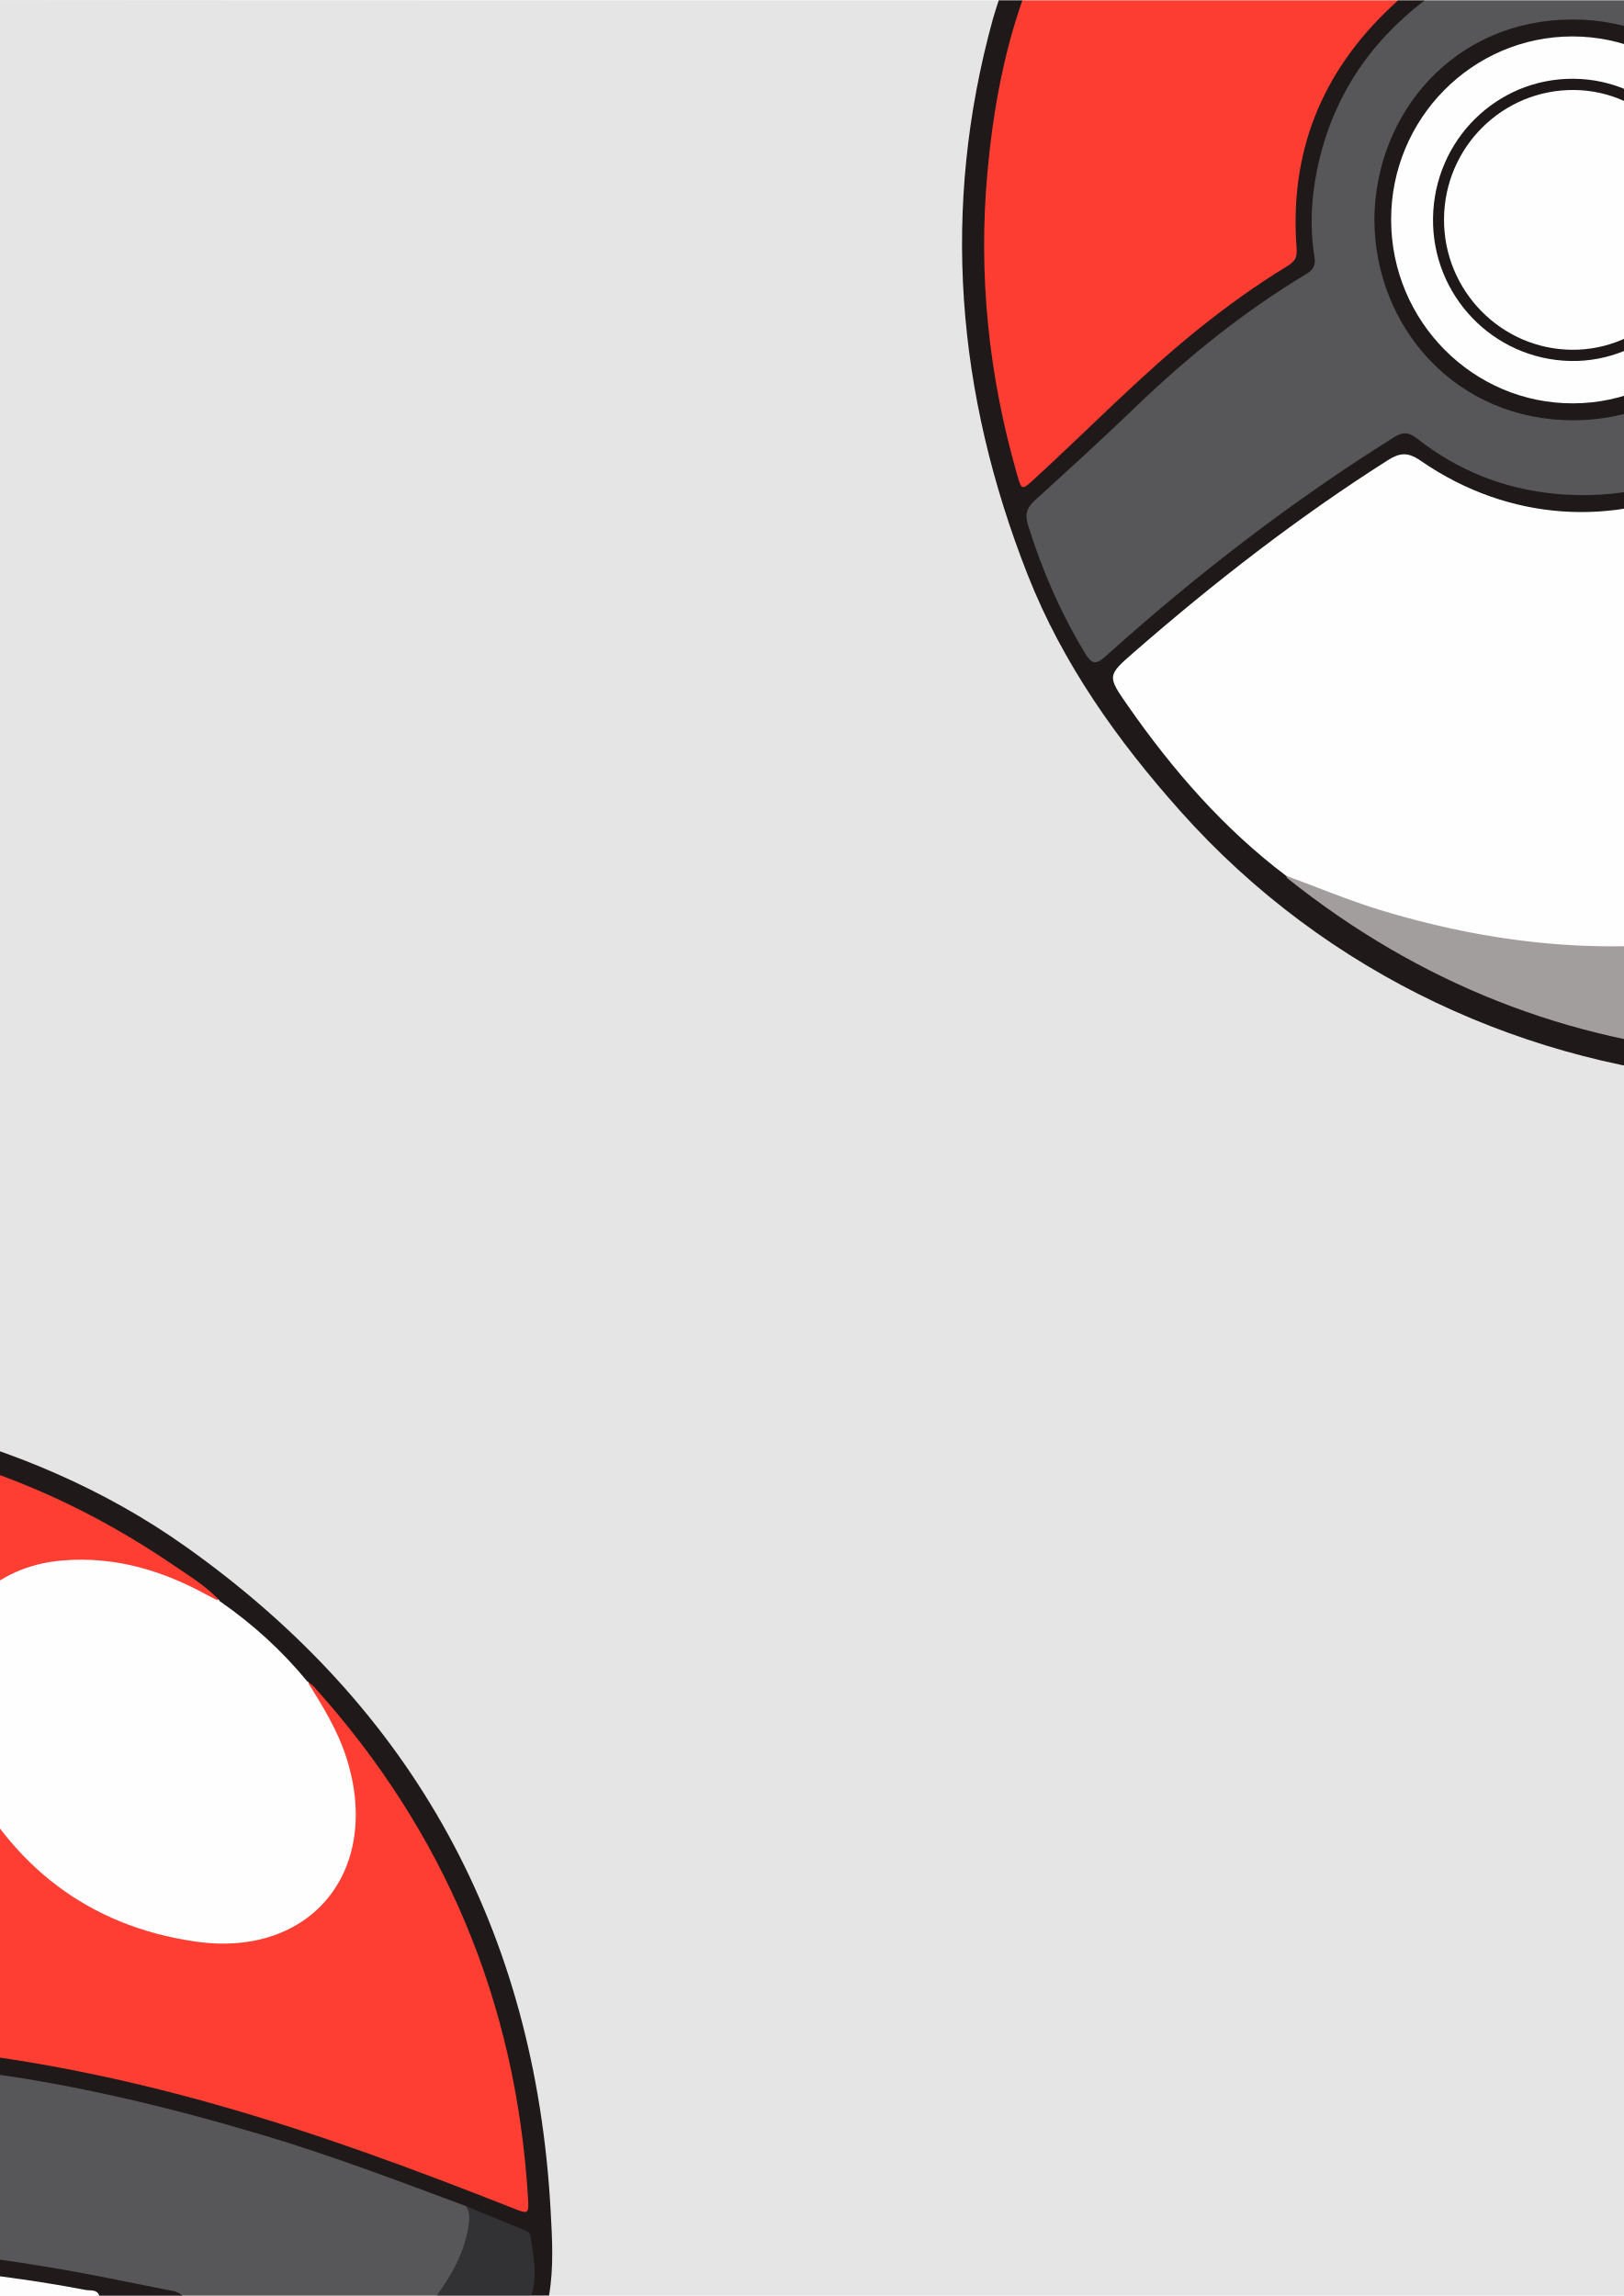
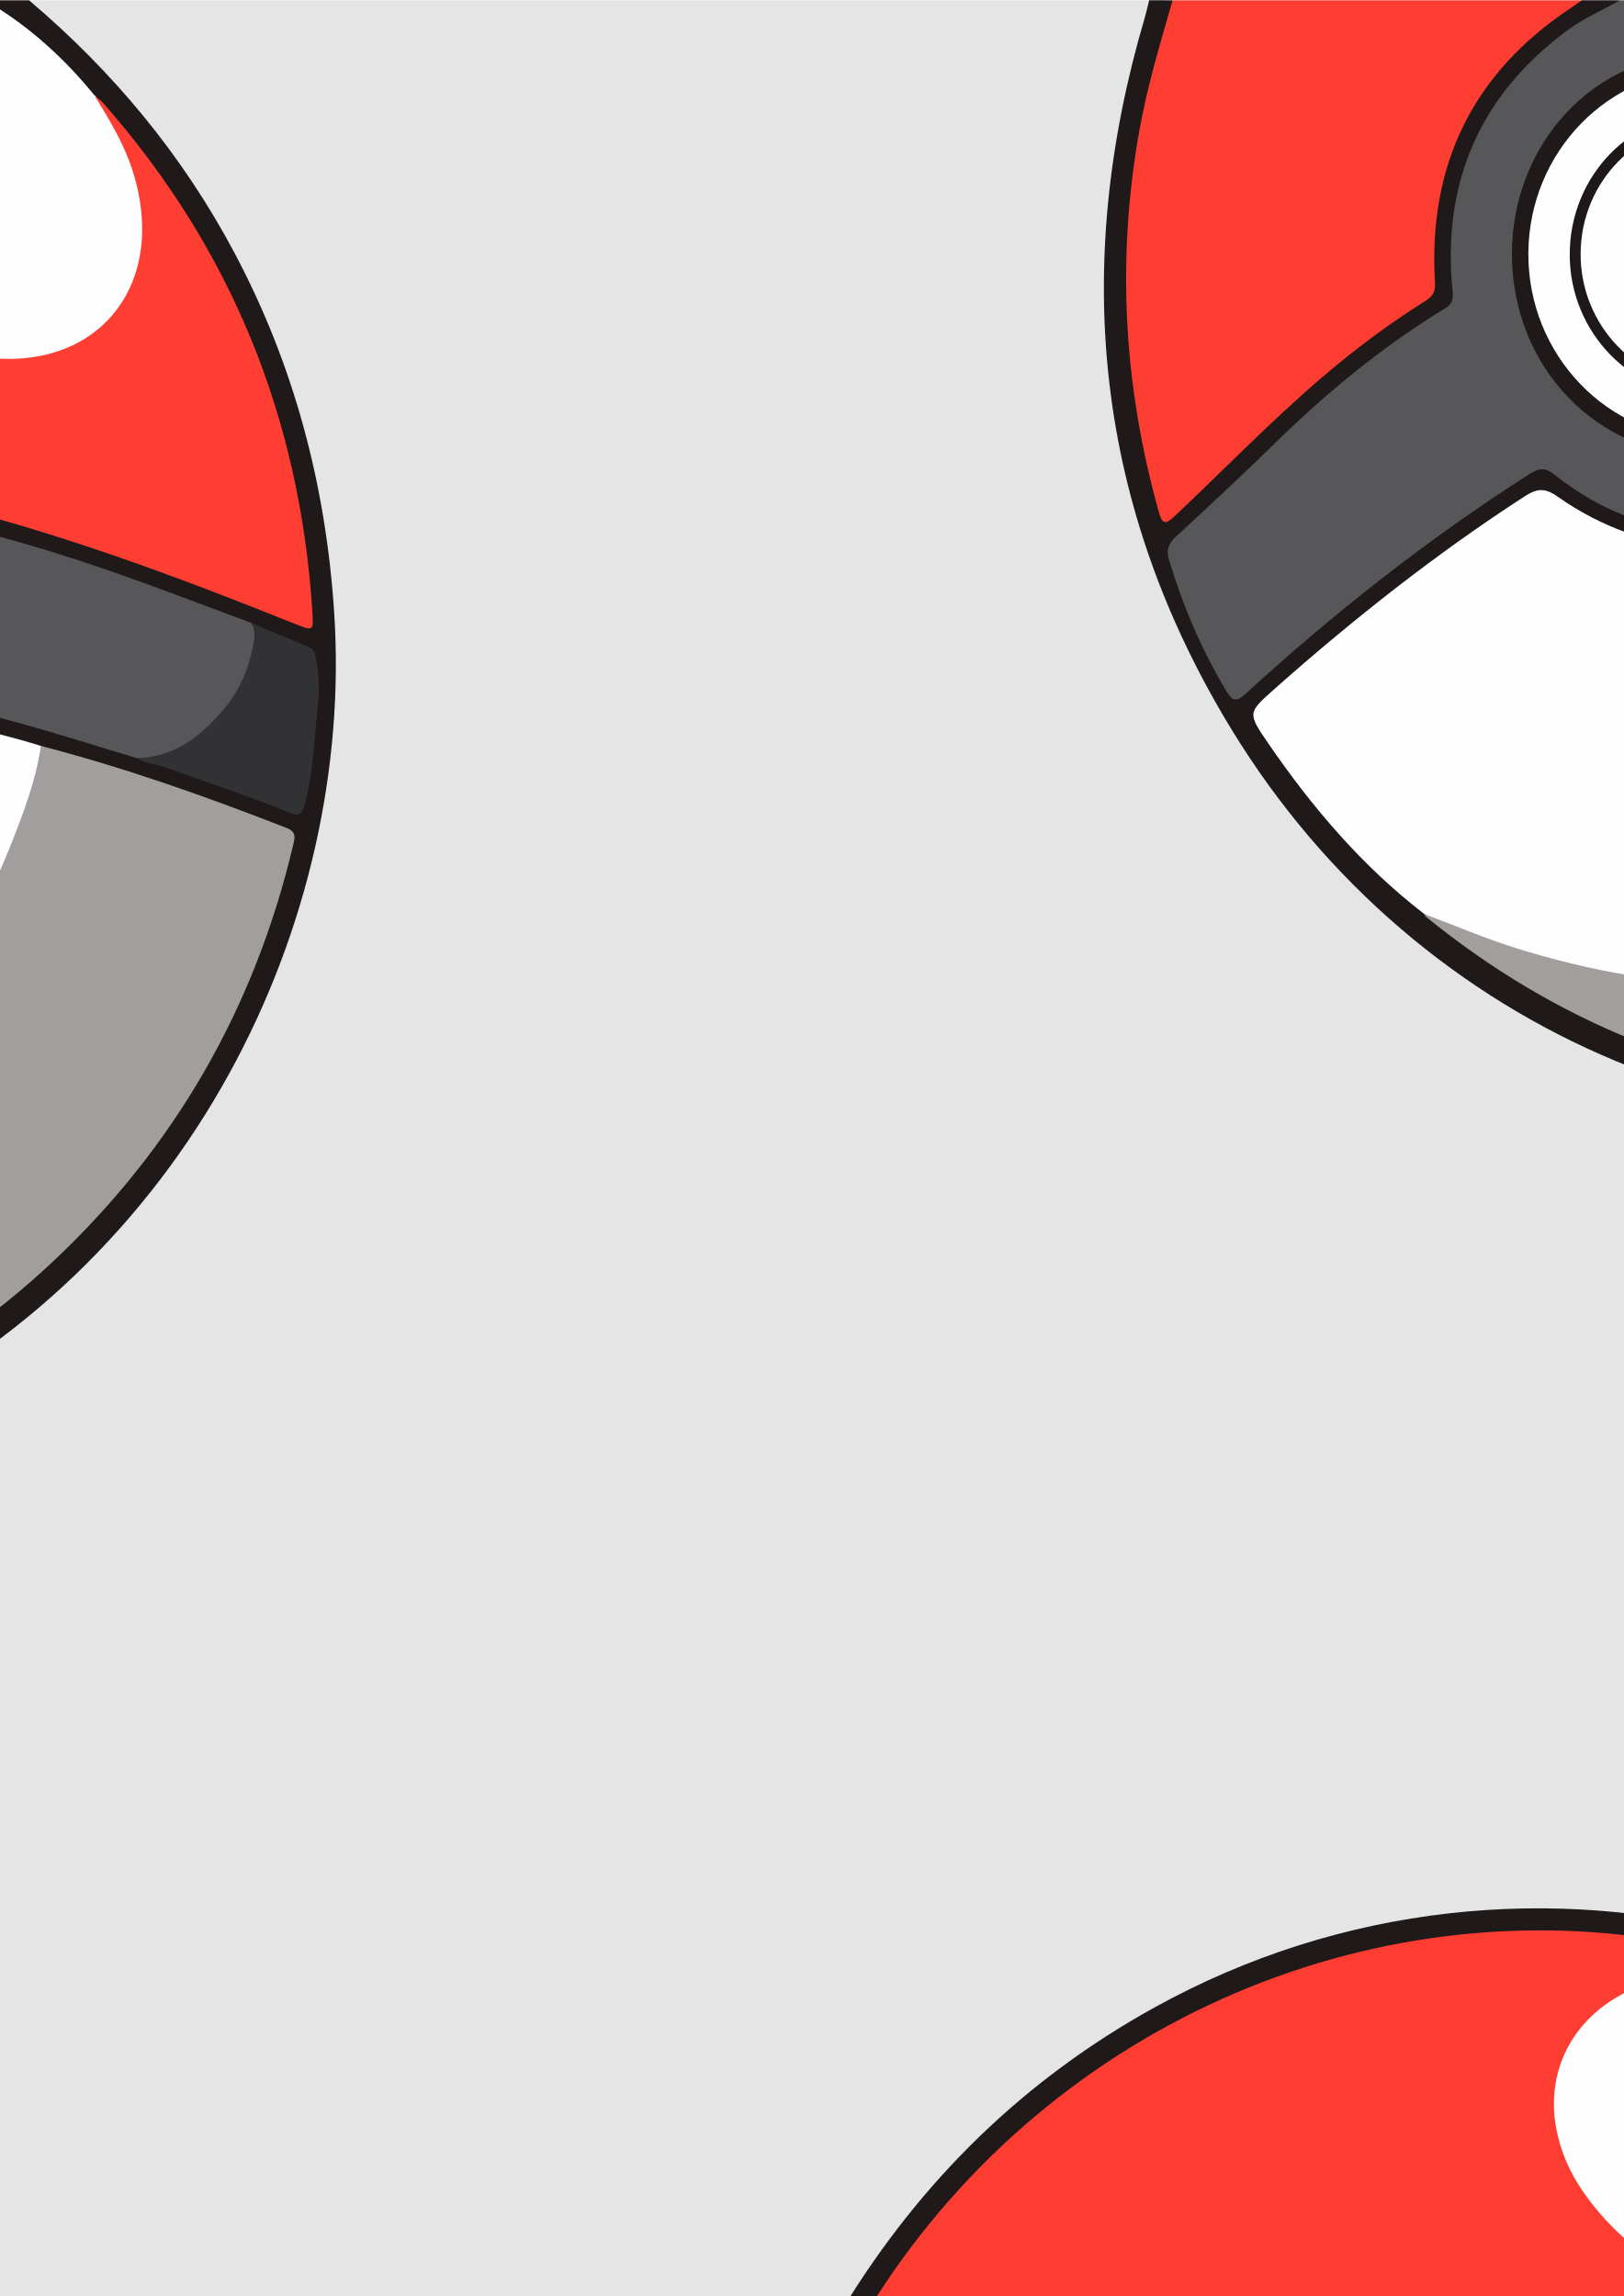
<svg xmlns="http://www.w3.org/2000/svg" version="1.1" id="Layer_1" x="0px" y="0px" viewBox="0 0 595.28 841.89" style="enable-background:new 0 0 595.28 841.89;" xml:space="preserve">
  <style type="text/css">
	.st0{fill:#E5E5E5;}
	.st1{fill:#575759;}
- 	.st2{fill:#FE3E32;}
- 	.st3{fill:#FE3D32;}
- 	.st4{fill:#1F191A;}
- 	.st5{fill:#323235;}
- 	.st6{fill:#5F5F5F;}
- 	.st7{fill:#201A1B;}
- 	.st8{fill:#FDFDFD;}
- 	.st9{fill:#FB3D31;}
- 	.st10{fill:#FEFEFE;}
- 	.st11{fill:#A39E9E;}
- 	.st12{fill:#1E1819;}
+ 	.st2{fill:#FE3D32;}
+ 	.st3{fill:#A39E9E;}
+ 	.st4{fill:#FEFEFE;}
+ 	.st5{fill:#1F191A;}
+ 	.st6{fill:#FE3E32;}
+ 	.st7{fill:#323235;}
+ 	.st8{fill:#FE3E31;}
+ 	.st9{fill:#5F5F5F;}
+ 	.st10{fill:#332E30;}
+ 	.st11{fill:#1E1819;}
</style>
  <g>
    <g>
-       <path class="st0" d="M1449.64,841.77c-416.12,0-832.23,0-1248.35,0c-1.2-2.04-0.69-4.27-0.66-6.43    c0.78-48.45-7.15-95.19-27.09-139.51c-13.41-29.79-31.17-56.64-53.1-80.81c-19.94-21.97-42.58-40.43-67.76-55.81    c-23.96-14.64-49.6-25.29-76.64-32.55c-2.58-0.69-5.43-0.95-6.85-3.8c0-172.68,0.02-345.37-0.1-518.05c0-3.85,0.66-4.81,4.67-4.81    c130.79,0.14,261.59,0.11,392.39,0.11c1.35,2.56,0.3,5.01-0.41,7.43c-9.55,32.97-12.35,66.73-10.62,100.83    c1.28,25.24,6.15,49.95,13.9,74.05c6.43,20,13.07,39.9,24.19,57.88c14.97,24.21,31.16,47.51,51.63,67.4    c47.84,46.48,104.51,75.25,170.27,84.68c55.67,7.98,109.6,0.29,161.26-22.07c30.78-13.32,58.68-31.4,83.41-54.41    c55.62-51.74,87.59-115.63,96.86-191.27c4.84-39.47,1.1-78.3-8.77-116.66c-0.65-2.54-2.28-5.14-0.39-7.85    c167.39,0,334.77,0,502.16,0c1.01,1.89,0.51,3.94,0.51,5.91c0.03,276.61,0.03,553.22,0,829.82    C1450.15,837.82,1450.65,839.87,1449.64,841.77z" />
-       <path class="st1" d="M715.38,0.11c65.8,0,131.6,0,197.39,0c1.07,1.1,1.45,2.45,1.5,3.97c0.49,15.34-13.2,36.37-27.45,42.15    c-10.94,1.19-21.93,1.89-32.91,2.57c-22.57,1.39-44.98,4.11-67.22,8.01c-32.79,5.75-65.07,13.68-96.94,23.47    c-7.4,2.27-9.91,5.96-10.6,13.18c-1.75,18.4-8.34,35.07-19.56,49.74c-17.97,23.48-41.57,36.73-70.87,39.64    c-25.05,2.49-47.59-4.34-67.89-18.9c-4.27-3.06-7.41-3.07-11.65-0.35c-30.73,19.69-60.03,41.31-87.66,65.24    c-4.94,4.28-9.86,8.58-14.85,12.79c-4.62,3.9-6.96,3.81-10.14-1.21c-9.59-15.18-16.66-31.53-21.55-48.85    c-1.01-3.57,0.22-6.47,2.86-8.83c21.66-19.32,41.7-40.46,64.33-58.7c10.61-8.55,21.63-16.52,33.31-23.5    c3.59-2.15,4.59-4.69,4.25-8.96c-2.6-32.74,7.9-60.67,30.95-83.8c3.34-3.35,6.95-6.36,11.63-7.66c38.32,0,76.64,0,114.97,0    c5.86,2.11,9.86,6.67,13.85,11.09c3.33,3.69,6.67,4.58,11.51,2.94C679.91,8.31,697.3,2.88,715.38,0.11z" />
-       <path class="st2" d="M-30.81,750.81c0-73.06,0-146.12,0-219.18c2.13-1.89,4.47-0.93,6.67-0.33c35.82,9.9,68.65,26.08,98.58,48.25    c2.36,1.74,6.08,2.96,5.45,7.23c-3.61,1.46-6.3-0.96-9.04-2.44c-14.39-7.76-29.67-11.05-45.96-10.42    c-20.86,0.8-37.98,13.9-42.33,33.56c-2.84,12.85-1.25,25.66,4.22,37.49c17.07,36.94,45.53,59.21,85.61,65.34    c11.58,1.77,23.08,0.02,33.76-5.47c16.54-8.49,23.91-25.38,22.45-43.35c-1.1-13.5-5.72-25.94-13.23-37.25    c-1.43-2.15-3.72-4.27-2.05-7.39c2.59-0.47,3.97,1.36,5.4,2.98c41.76,47.29,66.96,102.23,74.8,165.22    c0.77,6.16,1.21,12.35,1.79,18.52c0.78,8.2-1.83,10.07-9.42,7.14c-23.64-9.11-47.29-18.17-71.32-26.21    c-42.66-14.29-86.16-24.84-130.8-30.46C-21.17,753.41-26.43,754.07-30.81,750.81z" />
-       <path class="st3" d="M374.82,0.11c45.91,0,91.83,0,137.74,0c0.13,3.51-2.88,4.84-4.8,6.81c-20.57,21.03-31.66,46.37-30.95,75.84    c0.25,10.53-2.65,16.01-11.27,21.29c-18.73,11.49-35.34,25.91-51.29,41.12c-10.9,10.39-21.86,20.74-32.87,31.02    c-5.62,5.25-8.51,4.36-10.57-2.93c-8.47-30.06-12.72-60.73-11.79-91.97c0.75-25.27,4.59-50.15,11.58-74.47    C371.35,4.18,372.07,1.49,374.82,0.11z" />
-       <path class="st4" d="M374.82,0.11c-7.14,20.43-10.85,41.59-12.81,63.07c-3.42,37.5,0.42,74.32,10.77,110.48    c1.78,6.23,1.76,6.25,6.48,1.92c19.94-18.25,38.76-37.76,59.85-54.73c10.47-8.42,21.33-16.28,32.8-23.24    c2.58-1.57,3.71-3.22,3.45-6.54c-2.72-35.27,9.23-64.75,34.81-88.72c0.79-0.74,1.59-1.49,2.38-2.23c3.25,0,6.51,0,9.76,0    c-20.66,15.82-34.16,36.32-39.43,62.09c-2.17,10.6-2.72,21.31-0.96,32.05c0.48,2.95-0.39,4.64-2.99,6.2    c-22.9,13.76-43.57,30.44-62.84,48.99c-12.01,11.57-24.35,22.8-36.68,34.02c-2.91,2.65-3.78,5.03-2.54,9.01    c5.17,16.62,12.04,32.4,21.06,47.26c2.28,3.76,3.89,4.05,7.31,0.98c33.08-29.74,68.15-56.84,105.84-80.39    c3.09-1.93,5.19-2.07,8.48,0.5c14.86,11.65,31.74,18.45,50.61,20.23c30.02,2.83,56.05-6.48,77.72-27.13    c17.08-16.27,27.02-36.7,29.57-60.52c0.31-2.89,0.78-5.78,0.94-8.68c0.18-3.29,2.78-3.5,4.92-4.17    c37.05-11.7,74.64-21.01,113.03-27.07c29.96-4.73,60.09-7.06,90.33-8.48c10.69-2.83,21.64-2.9,32.57-3.05    c7.19-0.1,14.39,0.05,21.59-0.04c6.52-0.08,6.83-0.55,5.99-6.89c-1.24-9.4-3.52-18.55-6.14-27.63c-0.69-2.41-1.64-4.92,0.25-7.28    c2.17,0,4.34,0,6.51,0c34.81,119.96-1.83,244.75-95.49,325.24c-122.72,105.46-311.44,92.98-419.19-27.89    c-23.09-25.9-43.15-54.05-56-86.68C350.6,144.28,344.87,76.35,364.03,6.9c0.63-2.28,1.41-4.52,2.12-6.78    C369.04,0.11,371.93,0.11,374.82,0.11z" />
-       <path class="st1" d="M-30.81,825.33c0-22.65,0-45.3,0-67.95c2.4-2.29,5.34-1.9,8.2-1.57c31.41,3.63,62.33,9.8,92.95,17.77    c32.19,8.38,63.49,19.45,94.58,31.17c2.2,0.83,4.41,1.63,6.28,3.12c1.46,1.25,2.42,2.93,2.27,4.78    c-0.89,11.36-3.69,21.87-13.41,29.1c-31.09,0-62.18,0-93.27,0c-28.58-4.52-56.91-10.68-85.77-13.47    C-23.02,827.91-27.32,828.17-30.81,825.33z" />
-       <path class="st4" d="M170.88,808.94c-24.57-9.11-49.05-18.48-74.17-25.96c-34.96-10.42-70.33-19-106.57-23.51    c-6.97-0.87-13.86-2.45-20.95-2.08c0-2.19,0-4.38,0-6.58c37.17,3.34,73.61,10.61,109.52,20.75c37.1,10.47,73.2,23.84,109.03,38.01    c6.08,2.41,6.21,2.39,5.83-3.79c-4.37-71.73-30.57-134.15-78.45-187.27c-0.71-0.79-1.67-1.34-2.51-2.01    c-1.74,0.36-2.6-0.95-3.55-1.98c-8.1-8.76-16.61-17.04-26.36-23.94c-1.03-0.73-2.01-1.55-2.49-2.79    c-0.06-0.15-0.02-0.35,0.01-0.53c0.06-0.31,0.3-0.28,0.68,0.08c-4.87-5.46-11.09-9.19-17.02-13.24    c-29.05-19.85-60.48-34.37-94.7-42.49c0-2.92,0-5.84,0-8.77c35.54,8.99,68.99,23.02,99.01,44.34    c83.44,59.27,128.05,140.52,133.69,243.52c0.57,10.38,1.17,20.73-0.6,31.04c-2.17,0-4.34,0-6.51,0    c-1.64-3.86-0.61-7.91-0.67-11.85c-0.11-6.96-2.63-11.61-9.62-13.75C179.58,814.66,174.48,813.12,170.88,808.94z" />
-       <path class="st5" d="M940.97,0.11c2.87,12.15,6.67,24.08,8.33,36.54c0.87,6.52,0.54,7.48-5.93,7.28    c-18.91-0.57-37.77,0.89-56.66,1.08c17.14-9.96,25.21-25.29,26.06-44.9C922.17,0.11,931.57,0.11,940.97,0.11z" />
-       <path class="st6" d="M1449.64,841.77c0-280.55,0-561.1,0-841.65c0.33,0.24,1.13-0.55,1.1,0.55c-0.05,1.46-0.01,2.92-0.01,4.38    c0,277.26,0,554.53-0.07,831.79C1450.66,838.44,1451.91,840.55,1449.64,841.77z" />
-       <path class="st5" d="M170.88,808.94c6.94,2.87,13.87,5.77,20.82,8.59c1.2,0.49,2.59,0.85,2.78,2.26    c0.99,7.31,2.72,14.62,0.3,21.98c-11.57,0-23.14,0-34.71,0c5.39-7.37,9.83-15.2,11.49-24.38    C172.09,814.48,172.52,811.64,170.88,808.94z" />
-       <path class="st7" d="M-30.81,825.33c18.5,1.28,36.85,3.88,55.1,7.09c12.23,2.15,24.38,4.74,36.57,7.14    c2.1,0.41,4.31,0.52,5.94,2.21c-10.12,0-20.25,0-30.37,0c-10.25-2.03-20.69-2.63-31-4.31c-9.97-1.62-20.02-2.93-30.11-3.69    c-2.45-0.19-4.61-0.87-6.13-2.96C-30.81,828.98-30.81,827.16-30.81,825.33z" />
-       <path class="st4" d="M715.38,0.11c-7.48,3.82-15.89,4.41-23.75,6.97c-10.47,3.42-21.12,6.27-31.58,9.69    c-3.24,1.06-5.31,0.52-7.64-1.9c-4.88-5.08-10.06-9.85-15.12-14.75c3.25,0,6.51,0,9.76,0c2.38,1.27,4.73,2.57,6.48,4.72    c2.74,3.37,5.92,4.01,10.04,2.48c8.38-3.11,17.07-5.22,25.78-7.2C698.02,0.11,706.7,0.11,715.38,0.11z" />
-       <path class="st8" d="M-30.81,830.81c20.77,2.59,41.59,4.85,62.16,8.86c1.77,0.34,4.12-0.36,5.09,2.1c-21,0-42.01-0.13-63.01,0.12    c-3.85,0.05-4.81-0.97-4.29-4.56C-30.56,835.2-30.81,832.99-30.81,830.81z" />
-       <path class="st9" d="M689.35,0.11c-2.17,2.97-5.72,2.59-8.68,3.56c-6.16,2.03-12.46,3.65-18.54,5.87    c-3.4,1.24-5.73,0.77-8.02-2.03c-2.16-2.63-4.69-4.95-7.06-7.41C661.15,0.11,675.25,0.11,689.35,0.11z" />
-       <path class="st4" d="M503.86,80.51c0.26-38.85,29.18-73.36,72.7-73.37c41.2,0,72.84,32.46,72.47,74.14    c-0.36,40.68-31.14,72.75-72.09,72.84C533.88,154.22,504.04,120.12,503.86,80.51z" />
-       <path class="st10" d="M80.91,587.35c11.87,8.28,22.5,17.94,31.72,29.16c5.57,8.94,11.14,17.85,14.39,28.06    c13.12,41.19-12.87,73.46-55.3,67.36c-39.56-5.68-67.84-28-85.57-63.97c-4.72-9.59-7.08-19.98-6.6-30.74    c1.14-25.64,18.09-43.01,43.56-45.05c18.83-1.51,36.11,3.54,52.49,12.51C77.33,585.63,79.13,586.46,80.91,587.35z" />
-       <path class="st10" d="M471.48,321.11c-22.96-17.34-41.59-38.81-58-62.35c-7.67-10.99-7.55-11.05,2.39-19.72    c29.31-25.54,59.93-49.3,92.72-70.16c4.52-2.88,7.44-3.27,12.25,0.06c65.99,45.63,153.67,3.84,162.78-77.44    c0.36-3.19,0.89-5.1,4.44-6.23c49.42-15.72,99.87-26.27,151.42-31.39c0.9-0.09,1.8-0.1,2.71-0.15c9.64-1.3,10.91-0.65,11.38,8.97    c1.71,34.94-2.1,69.16-13.23,102.49c-11,32.94-27.4,62.77-49.78,89.06c-27.02,31.74-59.47,56.22-97.77,72.64    c-26.85,11.51-54.73,19.05-83.76,21.01c-37.65,2.54-74.69-1.26-110.35-14.77C489.4,329.61,479.88,326.66,471.48,321.11z" />
-       <path class="st11" d="M471.48,321.11c11.51,4.22,22.85,9.01,34.56,12.58c89.66,27.3,172.24,12.75,246.37-45.09    c47.64-37.17,77.84-86.52,92.34-145.54c6.7-27.28,8.7-55.01,6.77-83.07c-0.36-5.19-2.07-7.27-7.19-5.99    c-0.65,0.16-1.41-0.17-2.12-0.27c6.27-2.3,12.87-1.17,19.29-1.67c27.21-2.11,54.49-2.68,81.79-2.34c5.17,0.06,7.13,1.73,7.55,7.11    c8.41,107.61-28.17,196.2-110.2,265.3c-22.89,19.28-48.83,33.64-76.68,44.63c-41.23,16.27-83.87,23.13-127.92,19.93    c-61.19-4.44-115.88-26.21-164.04-64.64C471.74,321.84,471.65,321.42,471.48,321.11z" />
-       <path class="st10" d="M510.01,80.74c-0.13-37.12,29.69-67.36,66.44-67.38c36.43-0.02,66.31,30.03,66.44,66.83    c0.14,37.3-29.45,67.59-66.13,67.71C540.08,148.02,510.13,117.9,510.01,80.74z" />
-       <path class="st12" d="M525.37,79.96c0.4-28.57,23.39-51.33,51.6-51.08c28.27,0.25,51.03,23.95,50.61,52.69    c-0.42,28.35-23.95,51.38-51.89,50.79C547.42,131.75,524.97,108.37,525.37,79.96z" />
-       <path class="st10" d="M529.4,80.26c0.19-26.34,21.53-47.48,47.68-47.26c25.7,0.22,46.64,21.88,46.39,47.99    c-0.25,26.24-21.33,47.4-47.08,47.26C550.34,128.1,529.2,106.51,529.4,80.26z" />
+       <path class="st0" d="M308.73,846.9c-120.35,0-240.7-0.02-361.04,0.1c-3.81,0-4.69-0.73-4.68-4.76    c0.14-106.13,0.11-212.26,0.11-318.4c1.48-1.67,3.4-2.64,5.35-3.57c36.27-17.37,67.83-41.42,94.79-71.71    c27.11-30.45,47.51-65.18,60.75-104.23c11.68-34.45,18.38-69.88,17.45-106.46c-1.49-58.34-16.36-112.67-47.26-162.04    C57.73,49.53,37.97,26.27,14.76,6.06c-1.78-1.55-4.37-2.78-4.1-5.94c136.88,0,273.77,0,410.65,0c1.83,2.21,0.88,4.55,0.16,6.78    c-7.85,24.19-12.7,49.06-14.15,74.45c-2.12,37.13,1.15,73.8,12.13,109.46c6.58,21.38,13.17,42.79,24.78,62.04    c14.82,24.57,30.89,48.2,51.21,68.39c47.34,47.02,103.49,76.12,168.7,85.65c55.04,8.05,108.37,0.34,159.44-22.16    c30.26-13.33,57.71-31.41,82.08-54.36c56.78-53.49,88.62-119.9,96.82-198.3c4.39-42-0.71-83.21-12.58-123.58    c-0.8-2.71-2.52-5.48-0.33-8.36c139.03,0,278.06,0,417.08,0c1,1.91,0.51,3.97,0.51,5.95c0.03,278.29,0.03,556.59,0,834.88    c0,1.98,0.49,4.04-0.51,5.95c-195.5,0-390.99,0-586.49,0c-2.39-1.18-3.6-3.45-4.99-5.59c-11.91-18.39-25.03-35.87-40.48-51.2    c-44.75-44.42-97.52-73.25-159.1-83.91c-77.78-13.47-149.89,2.39-215.91,46.44c-33.96,22.65-61.88,51.91-84.12,86.79    C313.73,842.31,312.14,845.5,308.73,846.9z" />
+       <path class="st1" d="M838.39,0.11c39.67,0,79.34,0,119.01,0c1.19,1.21,1.7,2.74,2.1,4.38c4.71,19.34-8.58,46.53-26.48,54.12    c-11.17,1.2-22.39,1.94-33.59,2.67c-23.56,1.53-46.91,4.58-70.12,8.83c-31.86,5.84-63.23,13.78-94.11,23.8    c-4.67,1.51-6.73,3.8-7.14,8.7c-1.39,16.55-6.02,32.1-14.83,46.1c-17.47,27.77-42.2,43.68-74.27,47.27    c-25.12,2.82-47.75-4.12-68.14-19.02c-4-2.92-7.01-3.04-11.06-0.4c-30.4,19.76-59.36,41.51-86.67,65.58    c-4.88,4.3-9.77,8.6-14.68,12.86c-4.94,4.28-7.18,4.1-10.69-1.63c-9.2-15.01-16.01-31.14-20.79-48.18c-1-3.55-0.13-6.57,2.51-8.98    c24.2-21.99,46.4-46.3,72.46-66.14c8.05-6.13,16.32-11.89,24.88-17.22c2.93-1.82,3.93-4.01,3.7-7.68    c-2.77-44.78,14.44-78.7,52.38-101.32c3.52-2.1,7.49-2.19,11.08-3.73c23.23,0,46.46,0,69.69,0c12.2,2.37,21.8,9.54,30.89,17.66    c1.62,1.44,3.24,2.94,4.54,4.67c3.72,4.96,7.93,5.36,13.65,3.38c31.9-11.04,64.64-18.58,97.91-23.67    c6.68-1.02,13.5-0.89,20.24-1.48C833.35,0.39,835.95,1.29,838.39,0.11z" />
+       <path class="st2" d="M646.47,846.9c-109.36,0-218.73,0-328.09,0c-0.89-2.71,0.91-4.56,2.13-6.48    c22.06-34.56,50.13-62.92,83.83-85.36c39.81-26.49,83.33-42.39,130.52-47.42c39.19-4.18,77.65-0.24,115.31,11.73    c2.11,0.67,4.69,1.01,5.2,4.02c-2.21,2.45-4.93,1.33-7.53,1.18c-13.54-0.76-27.1-1.65-40.24,3.04    c-10.74,3.84-20.79,8.76-27.77,18.59c-9.98,14.08-10.77,29.05-4.18,44.73c8.03,19.13,22.55,31.7,39.87,41.34    c8.03,4.47,16.61,7.55,25.4,10.06C643.27,842.99,646.59,842.87,646.47,846.9z" />
+       <path class="st3" d="M-56.89,513.92c0-37.49,0-74.98,0-112.46c1.27-2.65,2.97-4.92,5-7.05c31.14-32.64,52.19-71.26,64.28-115.16    c0.58-2.1,0.76-4.36,2.32-6.07c2.07-1.36,4.15-0.55,6.2,0.03c27.56,7.8,54.75,16.75,81.34,27.56c7.78,3.17,8.2,3.97,6.14,12.32    c-12.36,50.11-35.5,94.15-69.7,132.16c-25.04,27.82-54.06,49.95-87.05,66.7C-51,513.29-53.59,515.38-56.89,513.92z" />
+       <path class="st2" d="M429.89,0.11c50.04,0,100.07,0,150.11,0c-0.2,3.92-3.69,4.67-6.05,6.24c-21.14,14.08-35.2,33.63-42.4,58.3    c-3.61,12.37-5.59,25.08-3.91,38.09c0.54,4.18-0.93,7.14-4.33,9.25c-17.34,10.78-33.23,23.57-48.36,37.35    c-12.7,11.56-24.74,23.86-37.3,35.58c-1.06,0.99-2.02,2.08-3.05,3.1c-7.22,7.13-9.7,6.38-12.35-3.38    c-7.79-28.67-11.76-57.87-11.22-87.62c0.56-30.87,5.75-60.99,15.14-90.33C426.94,4.23,427.94,1.89,429.89,0.11z" />
+       <path class="st4" d="M646.47,846.9c-0.4-2.69-2.72-1.92-4.24-2.33c-24.73-6.64-46.11-18.64-61.45-40.36    c-5.21-7.37-8.83-15.54-10.37-24.55c-3.24-18.9,4.68-36.42,21.36-46.75c17.49-10.84,36.62-12.56,56.42-10.07    c2.65,0.33,5.3,0.59,7.95,0.88c1.4-1.47,3.02-0.75,4.5-0.32c13.09,3.81,25.59,9.02,37.06,16.65c6.5,5.14,12.87,10.43,18.42,16.69    c9.89,11.17,16.78,23.97,17.3,39.27c0.56,16.29-6.11,29.42-18.8,39.33c-8.16,6.37-17.56,9.46-27.4,11.55    C673.63,846.9,660.05,846.9,646.47,846.9z" />
+       <path class="st5" d="M429.89,0.11c-4.53,15.82-9.3,31.56-12.2,47.84c-8.41,47.28-5.76,93.89,7.22,139.99    c1.18,4.18,2.31,4.52,5.43,1.59c18.06-16.95,35.28-34.84,54.09-50.95c11.95-10.24,24.48-19.65,37.76-27.98    c2.59-1.63,4.13-3.15,3.9-6.86c-2.64-43.42,14.01-76.94,49.47-100.6c1.49-0.99,2.95-2.02,4.42-3.04c4.65,0,9.29,0,13.94,0    c-6.53,3.7-13.48,6.66-19.56,11.19c-31.75,23.71-45.87,55.59-41.79,95.81c0.27,2.68-0.23,4.4-2.66,5.88    c-22.98,14.01-43.68,31.05-62.98,50.01c-11.74,11.53-23.83,22.68-35.88,33.87c-2.71,2.51-3.58,4.77-2.42,8.6    c5.11,16.93,11.99,32.98,21.04,48.07c2.1,3.5,3.65,3.92,6.88,0.96c32.58-29.82,67.1-57.01,104.2-80.67    c3.32-2.12,5.59-2.64,9.28,0.31c17.79,14.23,38.36,21.57,60.77,20.82c48.94-1.64,86.55-36.11,94.77-84.91    c0.61-3.6,1.2-7.29,1.11-10.92c-0.09-3.82,1.84-5.01,4.87-5.99c35.08-11.4,70.74-20.42,107.04-26.55    c20.38-3.45,40.89-5.99,61.57-7.13c10.85-0.6,21.66-1.94,32.55-2.06c13.27-3.36,26.81-3.03,40.32-3.05    c4.81-0.01,9.63,0.11,14.44-0.05c5.07-0.16,5.55-0.79,4.89-5.91c-1.81-13.88-5.37-27.29-10.12-40.4    c-0.91-2.52-2.45-4.99-1.25-7.89c2.86,0,5.72,0,8.58,0c2.71,10.42,5.65,20.79,8.11,31.28c38.56,164.57-61.88,332.61-222.1,371.67    c-125.73,30.65-255.29-23-323.98-135.41c-49.91-81.68-59.04-169.26-31.89-261.22c0.61-2.08,1.07-4.22,1.59-6.33    C424.17,0.11,427.03,0.11,429.89,0.11z" />
+       <path class="st6" d="M-56.89,177.63c0-22.79,0-45.57,0-68.36c3.28-0.88,5.34,1.59,7.63,3.13c16.73,11.22,34.82,17.98,55,17.03    c17.03-0.8,31.46-7.17,39.78-23.54c6.97-13.72,5.97-28.05,1.52-42.32c-2.3-7.37-5.44-14.35-9.7-20.8    c-1.43-2.17-3.64-4.29-2.2-7.44c2.61-0.76,3.95,1.19,5.34,2.79c41.31,47.57,66.2,102.85,73.98,166.22    c0.74,6.02,1.08,12.06,1.73,18.09c0.96,8.9-1.64,10.8-9.71,7.6c-23.01-9.1-46.08-18.03-69.49-26.01    c-28.87-9.84-58.15-18.01-88-24.06C-53.09,179.52-55.28,179.35-56.89,177.63z" />
+       <path class="st4" d="M34.48,34.77c5.55,8.99,11.04,17.96,14.26,28.23c13.05,41.68-12.99,73.67-55.25,67.93    c-18.75-2.54-35.17-10.53-50.37-21.67c0-34.98,0.04-69.96-0.07-104.94c-0.01-3.21,0.42-4.38,3.99-4.32    c16.2,0.25,32.41,0.11,48.62,0.11c15.17,6.46,26.21,18.32,37.21,30.21C33.96,31.52,34.77,32.97,34.48,34.77z" />
+       <path class="st1" d="M-56.89,251.5c0-22.79,0-45.57,0-68.36c2.34-1.83,4.83-0.75,7.22-0.26c40.57,8.23,80.16,20,118.84,34.97    c7.83,3.03,16.04,5.13,23.33,9.58c2.54,2.43,2.49,5.53,2.07,8.7c-2.54,19.12-18.57,37.63-36.75,42.64    c-2.66,0.73-5.28,0.74-7.95,0.79c-12.91-3.48-25.69-7.42-38.52-11.18c-19.89-5.84-40.1-10.06-60.43-13.81    C-51.87,254.05-54.78,253.85-56.89,251.5z" />
+       <path class="st5" d="M92.1,228.39c-21.47-7.95-42.81-16.27-64.59-23.34c-27.73-9.01-55.95-15.92-84.4-21.91c0-1.84,0-3.68,0-5.51    c10.75,0.6,21.06,3.69,31.45,6.18c45.84,11,89.97,27.44,133.73,45.01c6.61,2.65,6.68,2.65,6.21-4.71    C109.96,153,84.54,90.95,38.06,38.06c-1.06-1.21-2.37-2.18-3.58-3.27C23.78,21.63,11.47,10.41-2.89,1.63    c-0.58-0.35-0.98-1-1.46-1.51c5,0,10.01,0,15.01,0c30.79,26.08,56.28,56.71,75.42,92.82c21.8,41.13,33.41,85.1,36.45,131.84    c7.34,112.67-52.38,239.47-174.46,297.54c-1.56,0.74-2.99,2.13-4.96,1.52c0-3.31,0-6.62,0-9.92    c28.61-12.8,54.19-30.42,77.09-52.08c43.91-41.55,73.11-92.13,87.24-151.83c0.68-2.86,1.33-4.98-2.4-6.43    c-29.54-11.55-59.39-22.11-90.06-30.07c-2.44,1.44-4.87,0.5-7.24-0.13c-19.43-5.21-39.03-9.62-58.83-13.08    c-2.3-0.4-4.61-0.79-5.8-3.27c0-1.84,0-3.68,0-5.51c20.81,2.91,41.3,7.47,61.58,12.96c15.3,4.14,30.43,9,45.63,13.54    c17.54,2.2,33.39,10.09,49.92,15.68c1.69,0.57,3.33,1.33,5,1.97c2.8,1.08,4.33,0.13,5.07-2.85c1.56-6.25,2.72-12.61,3.08-18.99    c0.54-9.49,2.52-18.92,1.18-28.53c-0.57-4.08-2.32-6.5-6.01-8.19C102.93,234.51,96.5,233.43,92.1,228.39z" />
+       <path class="st4" d="M-56.89,257.01c21.66,4.36,43.38,8.42,64.71,14.36c2.4,0.67,4.78,1.42,7.17,2.13    c-1.85,12.8-6.46,24.77-11.16,36.61c-13.44,33.85-32.75,63.75-58.21,89.36c-0.75,0.75-1.67,1.32-2.51,1.98    C-56.89,353.31-56.89,305.16-56.89,257.01z" />
+       <path class="st5" d="M696.35,740.92c-12.57-7.82-26.1-13.29-40.23-17.21c-12.69-5.62-26.16-8.4-39.64-10.97    c-115.65-22.11-235.07,31.68-298.1,134.16c-3.22,0-6.43,0-9.65,0c28.72-47.31,66.74-84.4,114.58-110.84    c137.41-75.96,311.06-29.12,394.59,106.51c0.85,1.38,1.52,2.88,2.27,4.33c-3.22,0-6.43,0-9.65,0c-1.68-1.38-3.09-2.98-4.32-4.83    c-11.16-16.67-23.57-32.26-37.6-46.5c-17.52-17.78-37.12-32.7-58.19-45.63C705.65,747.02,701.39,743.34,696.35,740.92z" />
+       <path class="st6" d="M696.35,740.92c12.95,5.41,24.5,13.35,35.89,21.49c30.35,21.68,55.64,48.52,76.12,80.15    c0.87,1.34,1.44,2.89,2.16,4.34c-41.1,0-82.2,0-123.3,0c0.46-2.26,2.47-1.74,3.86-2.16c7.06-2.12,13.84-4.83,20-9.04    c21.95-15,26.97-41.11,12.61-65.76c-5.96-10.22-13.91-18.54-23.19-25.59C699.07,743.27,697.73,742.07,696.35,740.92z" />
+       <path class="st7" d="M980.99,0.11c7.33,16.23,11.27,33.44,13.88,51.02c0.53,3.57-0.49,5.67-4.52,5.27    c-2.3-0.23-4.63,0.04-6.95-0.06c-16.92-0.73-33.78,1.13-50.69,1.07c18.12-9.97,28.49-32.03,24.94-52.94    c-0.24-1.43-0.18-2.91-0.25-4.36C965.27,0.11,973.13,0.11,980.99,0.11z" />
+       <path class="st8" d="M678.63,0.11c36.81,0,73.62,0,110.44,0c-0.47,4.07-3.89,3.79-6.45,4.3c-17.72,3.57-35.24,7.97-52.59,13.05    c-6.01,1.76-12.05,3.45-17.94,5.6c-4.36,1.59-8.06,0.89-11.23-2.58c-5.67-6.2-12.23-11.24-19.22-15.76    C680.05,3.71,678.07,2.72,678.63,0.11z" />
+       <path class="st5" d="M678.63,0.11c9.08,6.73,18.66,12.83,26.19,21.55c1.13,1.3,2.51,1.07,3.96,0.59    c25.7-8.51,51.8-15.45,78.35-20.55c0.89-0.17,1.72-0.51,1.94-1.59c13.94,0,27.88,0,41.82,0c0.4,0.25,0.52,0.49,0.39,0.72    c-0.13,0.23-0.27,0.35-0.4,0.35c-28.83,3.7-57.42,8.69-85.47,16.57c-12.38,3.48-24.64,7.4-36.92,11.23    c-2.35,0.73-4.41,1.39-6.32-0.89c-10.58-12.62-23.89-21.27-38.54-27.99C668.63,0.11,673.63,0.11,678.63,0.11z" />
+       <path class="st9" d="M1406.65,846.9c0-282.26,0-564.52,0-846.78c0.33,0.24,1.12-0.56,1.08,0.55c-0.05,1.47-0.01,2.94-0.01,4.41    c0,278.95,0,557.91-0.07,836.86C1407.66,843.55,1408.9,845.67,1406.65,846.9z" />
+       <path class="st10" d="M830.87,1.19c0.01-0.36,0.02-0.72,0.02-1.07c2.5,0,5,0,7.51,0C836.1,2.06,833.4,0.98,830.87,1.19z" />
+       <path class="st5" d="M697.91,93.53c-0.79,39.73-29.36,73.13-71.07,73.66c-41.35,0.53-72.63-32.81-72.55-74.24    c0.08-39.3,29.17-73.78,71.98-73.64C667.1,19.45,697.37,52.09,697.91,93.53z" />
+       <path class="st4" d="M522.23,335.19c-22.69-17.45-41.11-39.04-57.34-62.73c-7.58-11.06-7.47-11.12,2.37-19.84    c28.98-25.69,59.24-49.6,91.66-70.59c4.47-2.9,7.36-3.29,12.11,0.06c65.24,45.9,151.91,3.86,160.93-77.91    c0.35-3.21,0.88-5.13,4.39-6.27c48.85-15.82,98.73-26.43,149.7-31.58c0.89-0.09,1.78-0.1,2.67-0.15    c9.53-1.31,10.78-0.65,11.25,9.02c1.69,35.16-2.08,69.58-13.08,103.11c-10.88,33.14-27.08,63.15-49.21,89.61    c-26.71,31.93-58.79,56.56-96.65,73.08c-26.54,11.58-54.1,19.17-82.81,21.13c-37.22,2.55-73.84-1.26-109.09-14.86    C539.94,343.74,530.53,340.77,522.23,335.19z" />
+       <path class="st3" d="M522.23,335.19c11.38,4.25,22.59,9.07,34.16,12.65c88.64,27.47,170.28,12.83,243.56-45.36    c47.09-37.4,76.95-87.05,91.28-146.43c6.63-27.45,8.6-55.34,6.69-83.57c-0.35-5.22-2.05-7.31-7.11-6.03    c-0.64,0.16-1.39-0.17-2.1-0.27c6.2-2.31,12.73-1.18,19.07-1.68c26.9-2.13,53.86-2.7,80.85-2.36c5.11,0.06,7.05,1.74,7.46,7.15    c8.31,108.27-27.84,197.4-108.94,266.91c-22.63,19.4-48.28,33.85-75.8,44.9c-40.76,16.37-82.91,23.27-126.46,20.05    c-60.49-4.46-114.55-26.37-162.16-65.03C522.48,335.92,522.39,335.51,522.23,335.19z" />
+       <path class="st7" d="M92.1,228.39c6.89,2.9,13.75,5.87,20.68,8.65c1.93,0.78,2.66,1.93,3,3.98c0.85,5.07,1.46,10.19,0.93,15.28    c-1.33,12.85-1.72,25.81-4.93,38.45c-1.06,4.17-2.38,4.62-5.74,3.22c-15.14-6.33-30.77-11.27-46.18-16.84    c-3.16-1.14-6.68-1.09-9.54-3.14c14.49-0.42,24.5-8.9,33.1-19.69c4.95-6.21,7.75-13.54,9.35-21.38    C93.36,234,93.73,231.12,92.1,228.39z" />
+       <path class="st4" d="M691.68,93.41c-0.1,37.44-29.71,67.76-65.94,67.51c-36.33-0.25-65.66-30.8-65.42-68.14    c0.24-37.2,29.58-67.2,65.72-67.2C662.27,25.56,691.78,56.06,691.68,93.41z" />
+       <path class="st11" d="M676.53,93.29c-0.01,28.64-22.63,51.99-50.41,52.01c-27.82,0.02-50.56-23.26-50.63-51.82    c-0.07-28.98,22.54-52.31,50.68-52.3C653.85,41.17,676.54,64.65,676.53,93.29z" />
+       <path class="st4" d="M579.48,92.88c0.19-26.5,21.27-47.78,47.12-47.55c25.41,0.22,46.11,22.01,45.87,48.27    c-0.25,26.4-21.08,47.69-46.53,47.55C600.2,141.02,579.3,119.3,579.48,92.88z" />
    </g>
  </g>
</svg>
